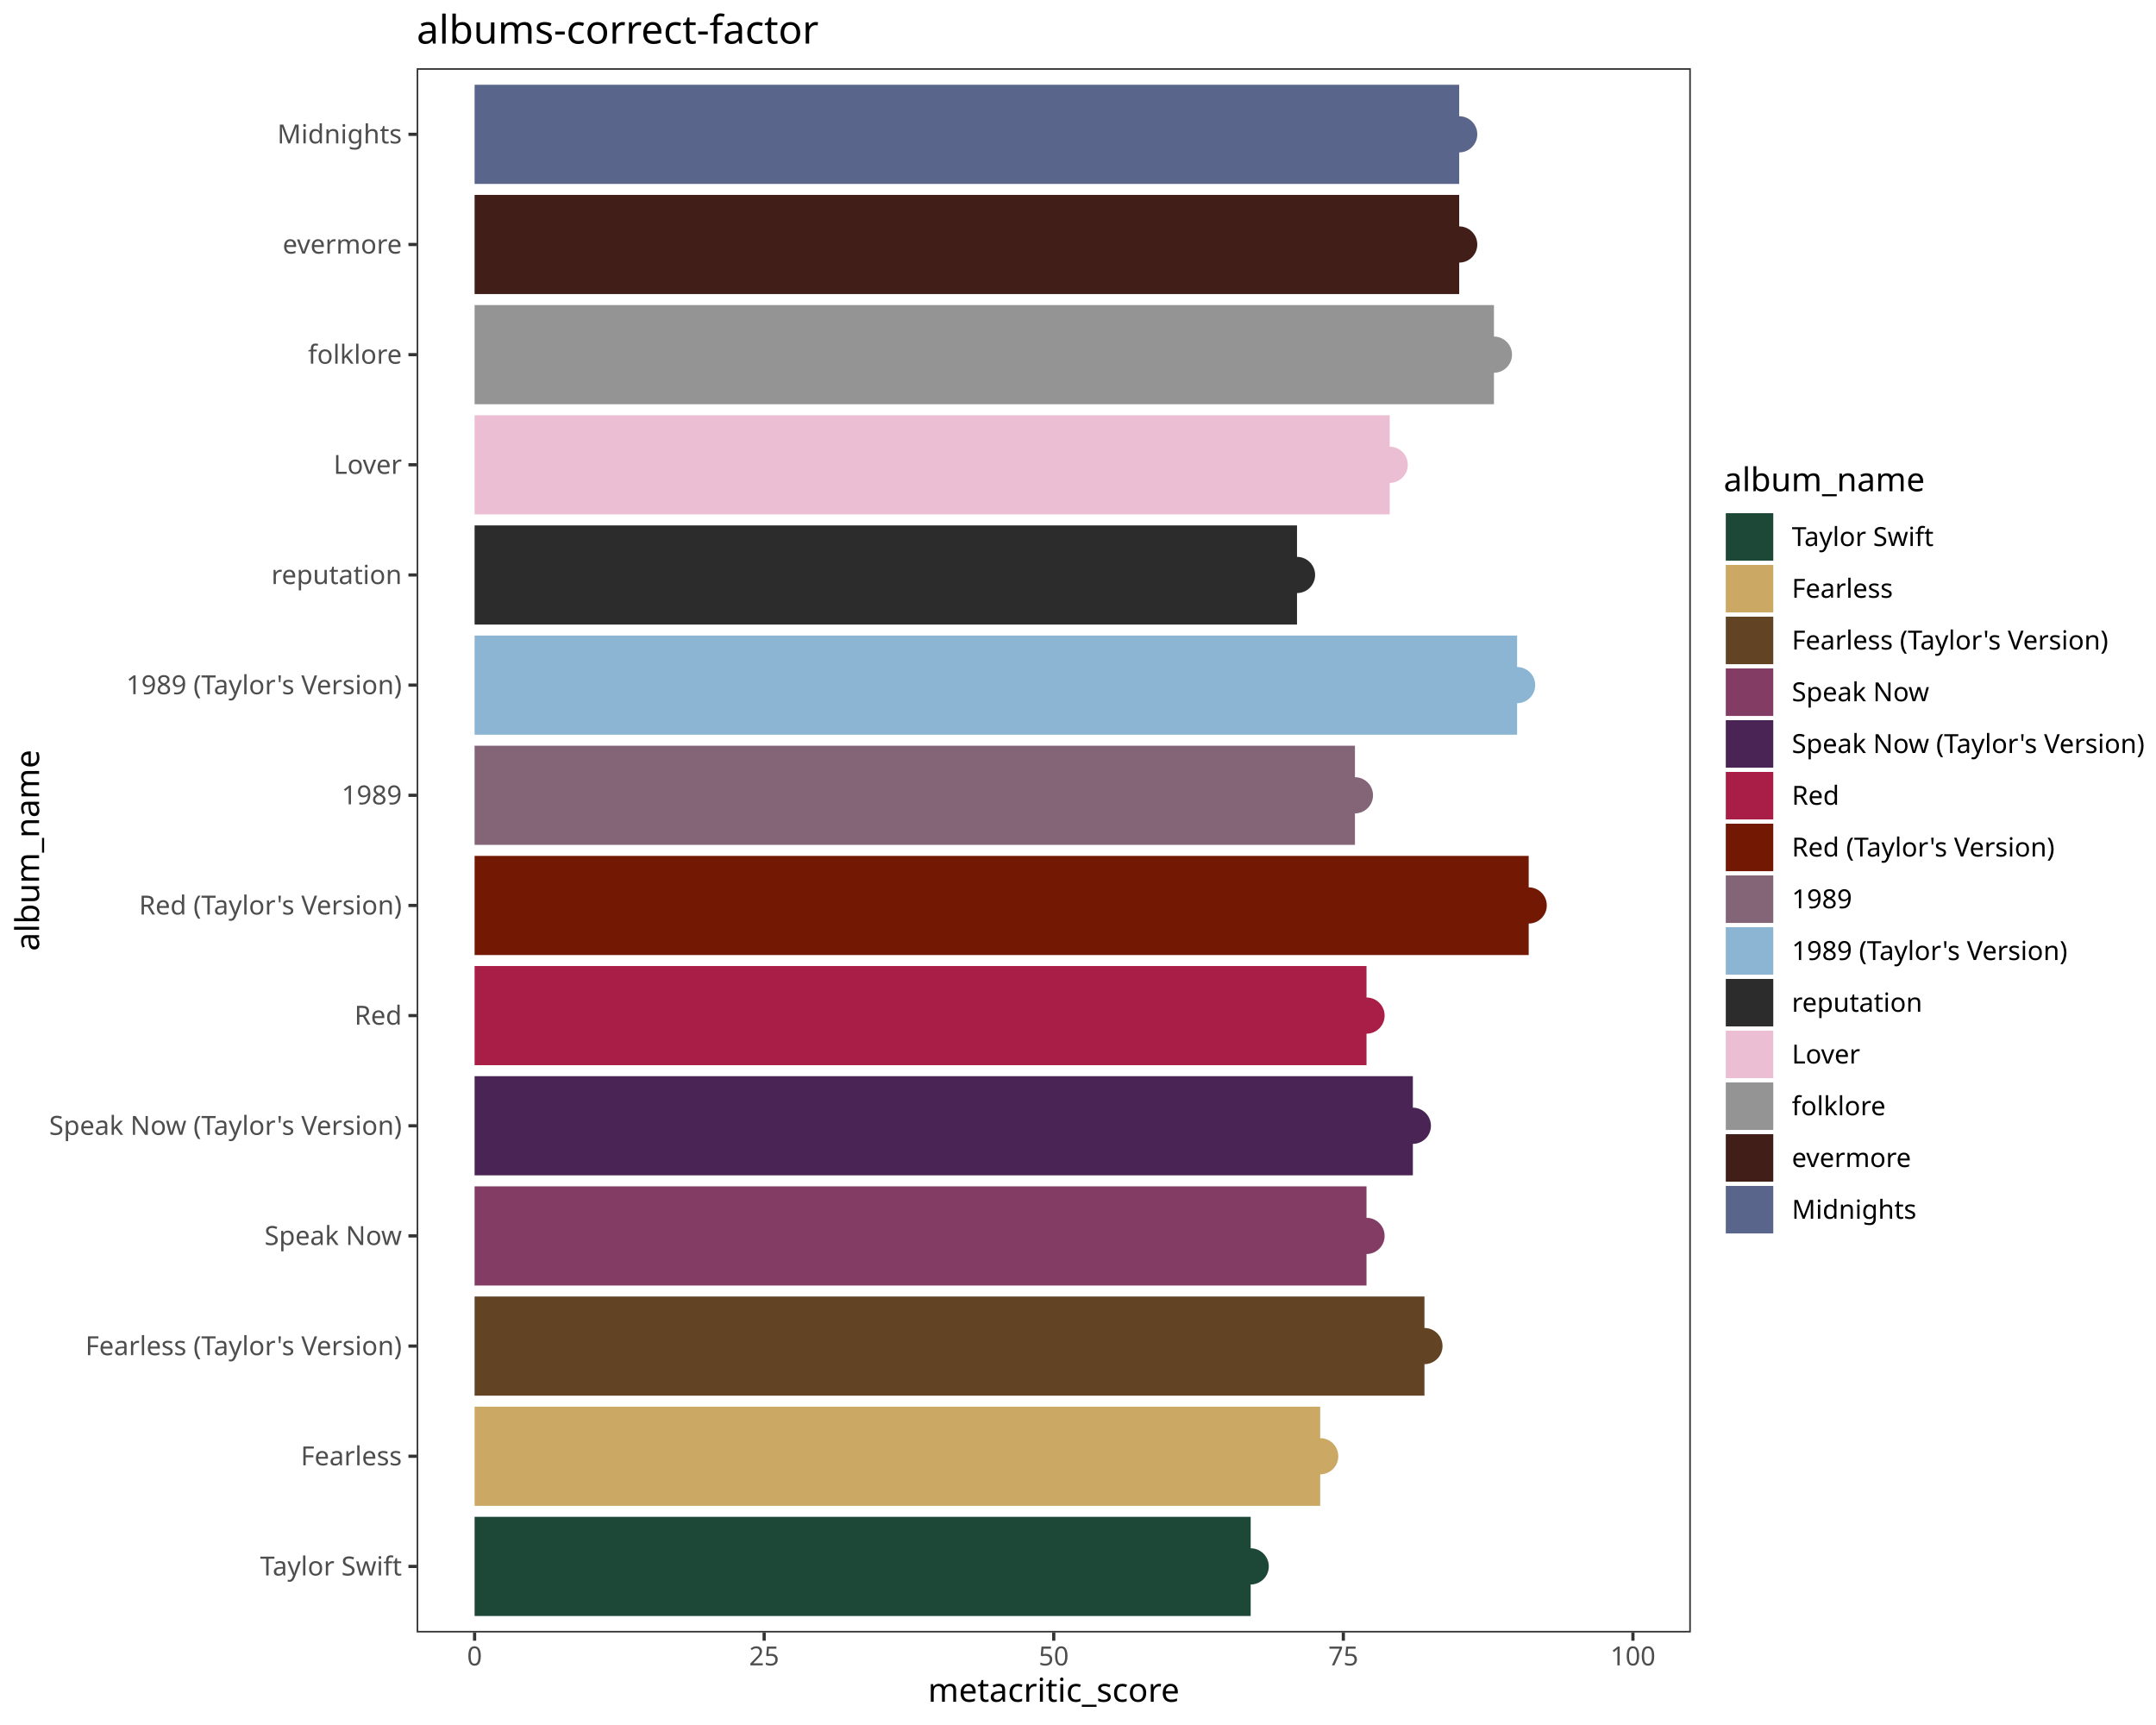
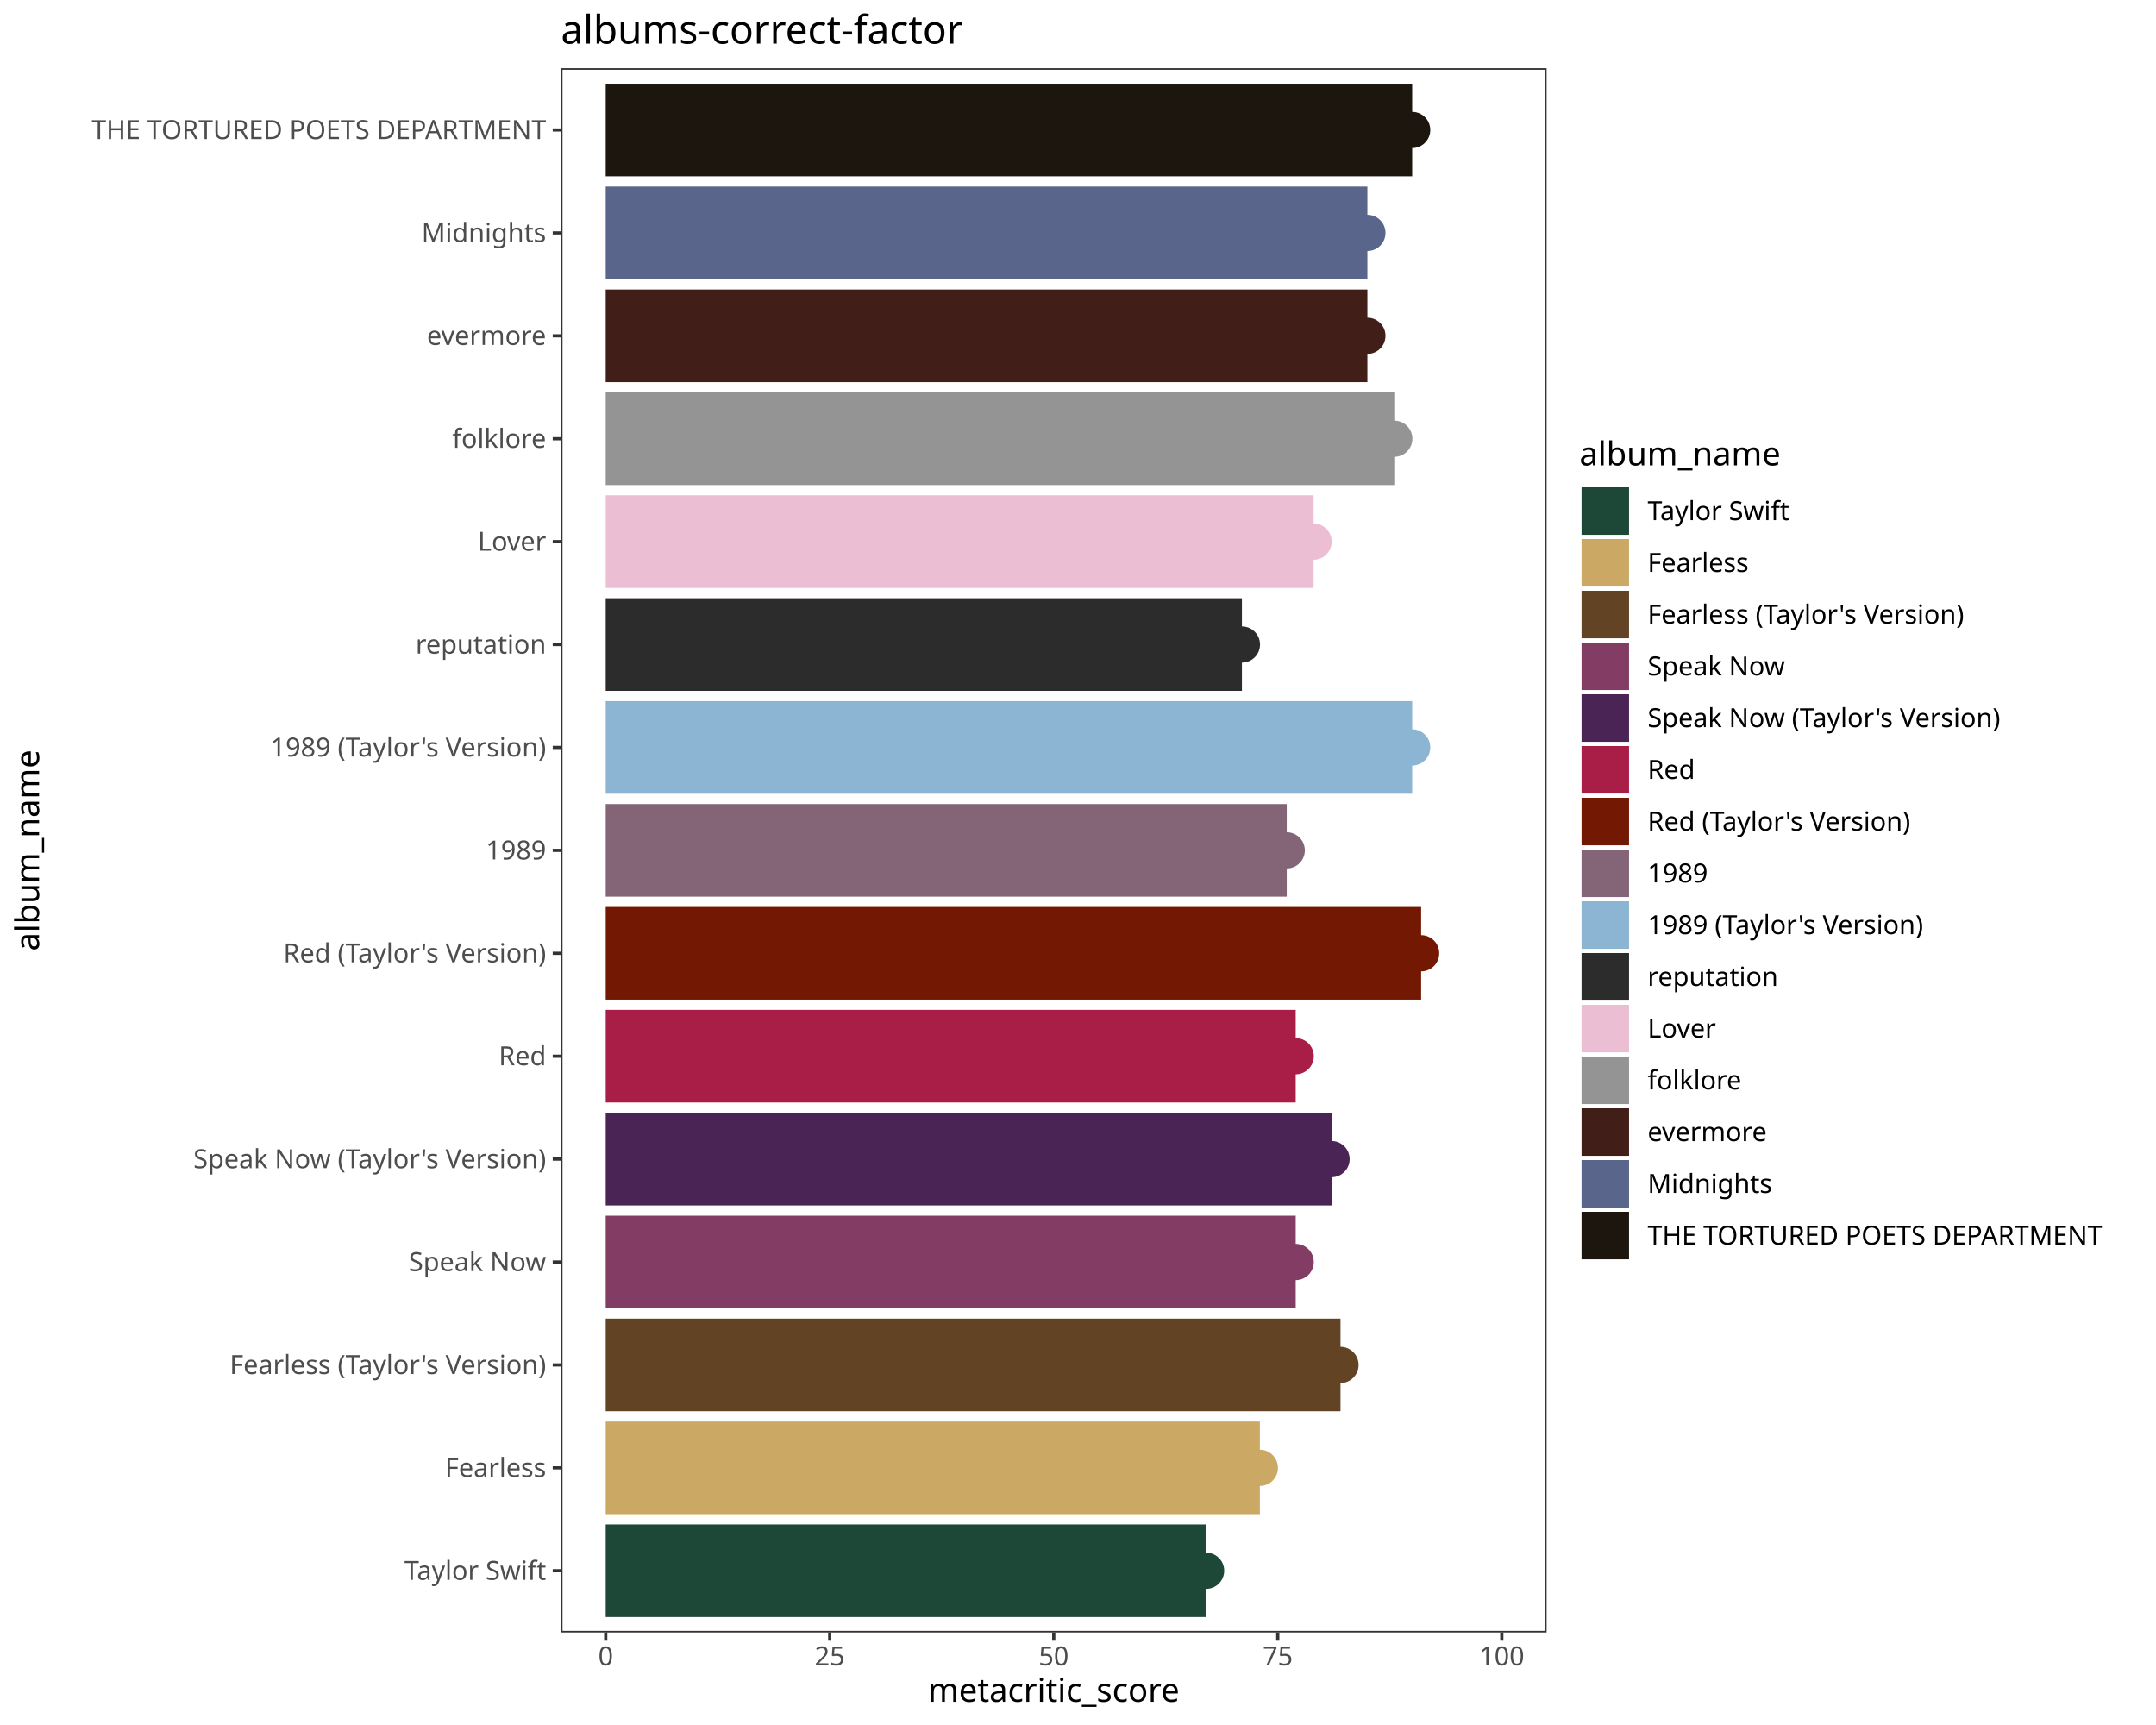
<svg xmlns="http://www.w3.org/2000/svg" class="svglite" data-engine-version="2.0" width="720.00pt" height="576.00pt" viewBox="0 0 720.00 576.00">
  <defs>
    <style type="text/css">
    .svglite line, .svglite polyline, .svglite polygon, .svglite path, .svglite rect, .svglite circle {
      fill: none;
      stroke: #000000;
      stroke-linecap: round;
      stroke-linejoin: round;
      stroke-miterlimit: 10.00;
    }
  </style>
  </defs>
  <rect width="100%" height="100%" style="stroke: none; fill: #FFFFFF;" />
  <defs>
    <clipPath id="cpMC4wMHw3MjAuMDB8MC4wMHw1NzYuMDA=">
      <rect x="0.00" y="0.00" width="720.00" height="576.00" />
    </clipPath>
  </defs>
  <g clip-path="url(#cpMC4wMHw3MjAuMDB8MC4wMHw1NzYuMDA=)">
    <rect x="0.00" y="0.00" width="720.00" height="576.00" style="stroke-width: 1.07; stroke: #FFFFFF; fill: #FFFFFF;" />
  </g>
  <defs>
-     <clipPath id="cpMTM5LjE0fDU2NC42NnwyMi43OHw1NDUuMTE=">
-       <rect x="139.14" y="22.78" width="425.52" height="522.33" />
+     <clipPath id="cpMTg3LjMyfDUxNi40OXwyMi43OHw1NDUuMTE=">
+       <rect x="187.32" y="22.78" width="329.17" height="522.33" />
    </clipPath>
  </defs>
-   <g clip-path="url(#cpMTM5LjE0fDU2NC42NnwyMi43OHw1NDUuMTE=)">
-     <rect x="139.14" y="22.78" width="425.52" height="522.33" style="stroke-width: 1.07; stroke: none; fill: #FFFFFF;" />
-     <rect x="158.49" y="506.49" width="259.18" height="33.11" style="stroke-width: 1.07; stroke: none; stroke-linecap: butt; stroke-linejoin: miter; fill: #1D4737;" />
-     <rect x="158.49" y="469.71" width="282.39" height="33.11" style="stroke-width: 1.07; stroke: none; stroke-linecap: butt; stroke-linejoin: miter; fill: #CBA863;" />
-     <rect x="158.49" y="396.14" width="297.86" height="33.11" style="stroke-width: 1.07; stroke: none; stroke-linecap: butt; stroke-linejoin: miter; fill: #833C63;" />
-     <rect x="158.49" y="322.57" width="297.86" height="33.11" style="stroke-width: 1.07; stroke: none; stroke-linecap: butt; stroke-linejoin: miter; fill: #A91E47;" />
-     <rect x="158.49" y="249.00" width="294.00" height="33.11" style="stroke-width: 1.07; stroke: none; stroke-linecap: butt; stroke-linejoin: miter; fill: #846578;" />
-     <rect x="158.49" y="175.44" width="274.65" height="33.11" style="stroke-width: 1.07; stroke: none; stroke-linecap: butt; stroke-linejoin: miter; fill: #2C2C2C;" />
-     <rect x="158.49" y="138.65" width="305.60" height="33.11" style="stroke-width: 1.07; stroke: none; stroke-linecap: butt; stroke-linejoin: miter; fill: #EBBED3;" />
-     <rect x="158.49" y="101.87" width="340.42" height="33.11" style="stroke-width: 1.07; stroke: none; stroke-linecap: butt; stroke-linejoin: miter; fill: #949494;" />
-     <rect x="158.49" y="65.08" width="328.81" height="33.11" style="stroke-width: 1.07; stroke: none; stroke-linecap: butt; stroke-linejoin: miter; fill: #421E18;" />
-     <rect x="158.49" y="432.92" width="317.21" height="33.11" style="stroke-width: 1.07; stroke: none; stroke-linecap: butt; stroke-linejoin: miter; fill: #624324;" />
-     <rect x="158.49" y="285.79" width="352.02" height="33.11" style="stroke-width: 1.07; stroke: none; stroke-linecap: butt; stroke-linejoin: miter; fill: #731803;" />
-     <rect x="158.49" y="28.30" width="328.81" height="33.11" style="stroke-width: 1.07; stroke: none; stroke-linecap: butt; stroke-linejoin: miter; fill: #5A658B;" />
-     <rect x="158.49" y="359.35" width="313.34" height="33.11" style="stroke-width: 1.07; stroke: none; stroke-linecap: butt; stroke-linejoin: miter; fill: #4A2454;" />
-     <rect x="158.49" y="212.22" width="348.15" height="33.11" style="stroke-width: 1.07; stroke: none; stroke-linecap: butt; stroke-linejoin: miter; fill: #8BB5D2;" />
-     <circle cx="417.67" cy="523.04" r="5.69" style="stroke-width: 0.71; stroke: #1D4737; fill: #1D4737;" />
-     <circle cx="440.88" cy="486.26" r="5.69" style="stroke-width: 0.71; stroke: #CBA863; fill: #CBA863;" />
-     <circle cx="456.35" cy="412.69" r="5.69" style="stroke-width: 0.71; stroke: #833C63; fill: #833C63;" />
-     <circle cx="456.35" cy="339.12" r="5.69" style="stroke-width: 0.71; stroke: #A91E47; fill: #A91E47;" />
-     <circle cx="452.48" cy="265.56" r="5.69" style="stroke-width: 0.71; stroke: #846578; fill: #846578;" />
-     <circle cx="433.14" cy="191.99" r="5.69" style="stroke-width: 0.71; stroke: #2C2C2C; fill: #2C2C2C;" />
-     <circle cx="464.09" cy="155.20" r="5.69" style="stroke-width: 0.71; stroke: #EBBED3; fill: #EBBED3;" />
-     <circle cx="498.90" cy="118.42" r="5.69" style="stroke-width: 0.71; stroke: #949494; fill: #949494;" />
-     <circle cx="487.30" cy="81.64" r="5.69" style="stroke-width: 0.71; stroke: #421E18; fill: #421E18;" />
-     <circle cx="475.69" cy="449.47" r="5.69" style="stroke-width: 0.71; stroke: #624324; fill: #624324;" />
-     <circle cx="510.51" cy="302.34" r="5.69" style="stroke-width: 0.71; stroke: #731803; fill: #731803;" />
-     <circle cx="487.30" cy="44.85" r="5.69" style="stroke-width: 0.71; stroke: #5A658B; fill: #5A658B;" />
-     <circle cx="471.82" cy="375.91" r="5.69" style="stroke-width: 0.71; stroke: #4A2454; fill: #4A2454;" />
-     <circle cx="506.64" cy="228.77" r="5.69" style="stroke-width: 0.71; stroke: #8BB5D2; fill: #8BB5D2;" />
-     <rect x="139.14" y="22.78" width="425.52" height="522.33" style="stroke-width: 1.07; stroke: #333333;" />
+   <g clip-path="url(#cpMTg3LjMyfDUxNi40OXwyMi43OHw1NDUuMTE=)">
+     <rect x="187.32" y="22.78" width="329.17" height="522.33" style="stroke-width: 1.07; stroke: none; fill: #FFFFFF;" />
+     <rect x="202.28" y="509.03" width="200.49" height="30.93" style="stroke-width: 1.07; stroke: none; stroke-linecap: butt; stroke-linejoin: miter; fill: #1D4737;" />
+     <rect x="202.28" y="474.67" width="218.45" height="30.93" style="stroke-width: 1.07; stroke: none; stroke-linecap: butt; stroke-linejoin: miter; fill: #CBA863;" />
+     <rect x="202.28" y="405.94" width="230.42" height="30.93" style="stroke-width: 1.07; stroke: none; stroke-linecap: butt; stroke-linejoin: miter; fill: #833C63;" />
+     <rect x="202.28" y="337.21" width="230.42" height="30.93" style="stroke-width: 1.07; stroke: none; stroke-linecap: butt; stroke-linejoin: miter; fill: #A91E47;" />
+     <rect x="202.28" y="268.48" width="227.43" height="30.93" style="stroke-width: 1.07; stroke: none; stroke-linecap: butt; stroke-linejoin: miter; fill: #846578;" />
+     <rect x="202.28" y="199.76" width="212.46" height="30.93" style="stroke-width: 1.07; stroke: none; stroke-linecap: butt; stroke-linejoin: miter; fill: #2C2C2C;" />
+     <rect x="202.28" y="165.39" width="236.40" height="30.93" style="stroke-width: 1.07; stroke: none; stroke-linecap: butt; stroke-linejoin: miter; fill: #EBBED3;" />
+     <rect x="202.28" y="131.03" width="263.34" height="30.93" style="stroke-width: 1.07; stroke: none; stroke-linecap: butt; stroke-linejoin: miter; fill: #949494;" />
+     <rect x="202.28" y="96.67" width="254.36" height="30.93" style="stroke-width: 1.07; stroke: none; stroke-linecap: butt; stroke-linejoin: miter; fill: #421E18;" />
+     <rect x="202.28" y="440.30" width="245.38" height="30.93" style="stroke-width: 1.07; stroke: none; stroke-linecap: butt; stroke-linejoin: miter; fill: #624324;" />
+     <rect x="202.28" y="302.85" width="272.31" height="30.93" style="stroke-width: 1.07; stroke: none; stroke-linecap: butt; stroke-linejoin: miter; fill: #731803;" />
+     <rect x="202.28" y="62.30" width="254.36" height="30.93" style="stroke-width: 1.07; stroke: none; stroke-linecap: butt; stroke-linejoin: miter; fill: #5A658B;" />
+     <rect x="202.28" y="371.58" width="242.39" height="30.93" style="stroke-width: 1.07; stroke: none; stroke-linecap: butt; stroke-linejoin: miter; fill: #4A2454;" />
+     <rect x="202.28" y="234.12" width="269.32" height="30.93" style="stroke-width: 1.07; stroke: none; stroke-linecap: butt; stroke-linejoin: miter; fill: #8BB5D2;" />
+     <rect x="202.28" y="27.94" width="269.32" height="30.93" style="stroke-width: 1.07; stroke: none; stroke-linecap: butt; stroke-linejoin: miter; fill: #1C160F;" />
+     <circle cx="402.78" cy="524.49" r="5.69" style="stroke-width: 0.71; stroke: #1D4737; fill: #1D4737;" />
+     <circle cx="420.73" cy="490.13" r="5.69" style="stroke-width: 0.71; stroke: #CBA863; fill: #CBA863;" />
+     <circle cx="432.70" cy="421.40" r="5.69" style="stroke-width: 0.71; stroke: #833C63; fill: #833C63;" />
+     <circle cx="432.70" cy="352.68" r="5.69" style="stroke-width: 0.71; stroke: #A91E47; fill: #A91E47;" />
+     <circle cx="429.71" cy="283.95" r="5.69" style="stroke-width: 0.71; stroke: #846578; fill: #846578;" />
+     <circle cx="414.74" cy="215.22" r="5.69" style="stroke-width: 0.71; stroke: #2C2C2C; fill: #2C2C2C;" />
+     <circle cx="438.68" cy="180.86" r="5.69" style="stroke-width: 0.71; stroke: #EBBED3; fill: #EBBED3;" />
+     <circle cx="465.62" cy="146.49" r="5.69" style="stroke-width: 0.71; stroke: #949494; fill: #949494;" />
+     <circle cx="456.64" cy="112.13" r="5.69" style="stroke-width: 0.71; stroke: #421E18; fill: #421E18;" />
+     <circle cx="447.66" cy="455.77" r="5.69" style="stroke-width: 0.71; stroke: #624324; fill: #624324;" />
+     <circle cx="474.59" cy="318.31" r="5.69" style="stroke-width: 0.71; stroke: #731803; fill: #731803;" />
+     <circle cx="456.64" cy="77.77" r="5.69" style="stroke-width: 0.71; stroke: #5A658B; fill: #5A658B;" />
+     <circle cx="444.67" cy="387.04" r="5.69" style="stroke-width: 0.71; stroke: #4A2454; fill: #4A2454;" />
+     <circle cx="471.60" cy="249.58" r="5.69" style="stroke-width: 0.71; stroke: #8BB5D2; fill: #8BB5D2;" />
+     <circle cx="471.60" cy="43.40" r="5.69" style="stroke-width: 0.71; stroke: #1C160F; fill: #1C160F;" />
+     <rect x="187.32" y="22.78" width="329.17" height="522.33" style="stroke-width: 1.07; stroke: #333333;" />
  </g>
  <g clip-path="url(#cpMC4wMHw3MjAuMDB8MC4wMHw1NzYuMDA=)">
-     <text x="134.21" y="526.07" text-anchor="end" style="font-size: 8.80px; fill: #4D4D4D; font-family: sans;" textLength="45.97px" lengthAdjust="spacingAndGlyphs">Taylor Swift</text>
-     <text x="134.21" y="489.29" text-anchor="end" style="font-size: 8.80px; fill: #4D4D4D; font-family: sans;" textLength="33.75px" lengthAdjust="spacingAndGlyphs">Fearless</text>
-     <text x="134.21" y="452.50" text-anchor="end" style="font-size: 8.80px; fill: #4D4D4D; font-family: sans;" textLength="104.88px" lengthAdjust="spacingAndGlyphs">Fearless (Taylor's Version)</text>
-     <text x="134.21" y="415.72" text-anchor="end" style="font-size: 8.80px; fill: #4D4D4D; font-family: sans;" textLength="45.01px" lengthAdjust="spacingAndGlyphs">Speak Now</text>
-     <text x="134.21" y="378.94" text-anchor="end" style="font-size: 8.80px; fill: #4D4D4D; font-family: sans;" textLength="116.14px" lengthAdjust="spacingAndGlyphs">Speak Now (Taylor's Version)</text>
-     <text x="134.21" y="342.15" text-anchor="end" style="font-size: 8.80px; fill: #4D4D4D; font-family: sans;" textLength="16.15px" lengthAdjust="spacingAndGlyphs">Red</text>
-     <text x="134.21" y="305.37" text-anchor="end" style="font-size: 8.80px; fill: #4D4D4D; font-family: sans;" textLength="87.27px" lengthAdjust="spacingAndGlyphs">Red (Taylor's Version)</text>
-     <text x="134.21" y="268.58" text-anchor="end" style="font-size: 8.80px; fill: #4D4D4D; font-family: sans;" textLength="19.58px" lengthAdjust="spacingAndGlyphs">1989</text>
-     <text x="134.21" y="231.80" text-anchor="end" style="font-size: 8.80px; fill: #4D4D4D; font-family: sans;" textLength="90.71px" lengthAdjust="spacingAndGlyphs">1989 (Taylor's Version)</text>
-     <text x="134.21" y="195.02" text-anchor="end" style="font-size: 8.80px; fill: #4D4D4D; font-family: sans;" textLength="39.14px" lengthAdjust="spacingAndGlyphs">reputation</text>
-     <text x="134.21" y="158.23" text-anchor="end" style="font-size: 8.80px; fill: #4D4D4D; font-family: sans;" textLength="22.02px" lengthAdjust="spacingAndGlyphs">Lover</text>
-     <text x="134.21" y="121.45" text-anchor="end" style="font-size: 8.80px; fill: #4D4D4D; font-family: sans;" textLength="28.37px" lengthAdjust="spacingAndGlyphs">folklore</text>
-     <text x="134.21" y="84.67" text-anchor="end" style="font-size: 8.80px; fill: #4D4D4D; font-family: sans;" textLength="37.18px" lengthAdjust="spacingAndGlyphs">evermore</text>
-     <text x="134.21" y="47.88" text-anchor="end" style="font-size: 8.80px; fill: #4D4D4D; font-family: sans;" textLength="37.67px" lengthAdjust="spacingAndGlyphs">Midnights</text>
-     <polyline points="136.40,523.04 139.14,523.04 " style="stroke-width: 1.07; stroke: #333333; stroke-linecap: butt;" />
-     <polyline points="136.40,486.26 139.14,486.26 " style="stroke-width: 1.07; stroke: #333333; stroke-linecap: butt;" />
-     <polyline points="136.40,449.47 139.14,449.47 " style="stroke-width: 1.07; stroke: #333333; stroke-linecap: butt;" />
-     <polyline points="136.40,412.69 139.14,412.69 " style="stroke-width: 1.07; stroke: #333333; stroke-linecap: butt;" />
-     <polyline points="136.40,375.91 139.14,375.91 " style="stroke-width: 1.07; stroke: #333333; stroke-linecap: butt;" />
-     <polyline points="136.40,339.12 139.14,339.12 " style="stroke-width: 1.07; stroke: #333333; stroke-linecap: butt;" />
-     <polyline points="136.40,302.34 139.14,302.34 " style="stroke-width: 1.07; stroke: #333333; stroke-linecap: butt;" />
-     <polyline points="136.40,265.56 139.14,265.56 " style="stroke-width: 1.07; stroke: #333333; stroke-linecap: butt;" />
-     <polyline points="136.40,228.77 139.14,228.77 " style="stroke-width: 1.07; stroke: #333333; stroke-linecap: butt;" />
-     <polyline points="136.40,191.99 139.14,191.99 " style="stroke-width: 1.07; stroke: #333333; stroke-linecap: butt;" />
-     <polyline points="136.40,155.20 139.14,155.20 " style="stroke-width: 1.07; stroke: #333333; stroke-linecap: butt;" />
-     <polyline points="136.40,118.42 139.14,118.42 " style="stroke-width: 1.07; stroke: #333333; stroke-linecap: butt;" />
-     <polyline points="136.40,81.64 139.14,81.64 " style="stroke-width: 1.07; stroke: #333333; stroke-linecap: butt;" />
-     <polyline points="136.40,44.85 139.14,44.85 " style="stroke-width: 1.07; stroke: #333333; stroke-linecap: butt;" />
-     <polyline points="158.49,547.85 158.49,545.11 " style="stroke-width: 1.07; stroke: #333333; stroke-linecap: butt;" />
-     <polyline points="255.19,547.85 255.19,545.11 " style="stroke-width: 1.07; stroke: #333333; stroke-linecap: butt;" />
+     <text x="182.39" y="527.52" text-anchor="end" style="font-size: 8.80px; fill: #4D4D4D; font-family: sans;" textLength="45.97px" lengthAdjust="spacingAndGlyphs">Taylor Swift</text>
+     <text x="182.39" y="493.16" text-anchor="end" style="font-size: 8.80px; fill: #4D4D4D; font-family: sans;" textLength="33.75px" lengthAdjust="spacingAndGlyphs">Fearless</text>
+     <text x="182.39" y="458.79" text-anchor="end" style="font-size: 8.80px; fill: #4D4D4D; font-family: sans;" textLength="104.88px" lengthAdjust="spacingAndGlyphs">Fearless (Taylor's Version)</text>
+     <text x="182.39" y="424.43" text-anchor="end" style="font-size: 8.80px; fill: #4D4D4D; font-family: sans;" textLength="45.01px" lengthAdjust="spacingAndGlyphs">Speak Now</text>
+     <text x="182.39" y="390.07" text-anchor="end" style="font-size: 8.80px; fill: #4D4D4D; font-family: sans;" textLength="116.14px" lengthAdjust="spacingAndGlyphs">Speak Now (Taylor's Version)</text>
+     <text x="182.39" y="355.70" text-anchor="end" style="font-size: 8.80px; fill: #4D4D4D; font-family: sans;" textLength="16.15px" lengthAdjust="spacingAndGlyphs">Red</text>
+     <text x="182.39" y="321.34" text-anchor="end" style="font-size: 8.80px; fill: #4D4D4D; font-family: sans;" textLength="87.27px" lengthAdjust="spacingAndGlyphs">Red (Taylor's Version)</text>
+     <text x="182.39" y="286.98" text-anchor="end" style="font-size: 8.80px; fill: #4D4D4D; font-family: sans;" textLength="19.58px" lengthAdjust="spacingAndGlyphs">1989</text>
+     <text x="182.39" y="252.61" text-anchor="end" style="font-size: 8.80px; fill: #4D4D4D; font-family: sans;" textLength="90.71px" lengthAdjust="spacingAndGlyphs">1989 (Taylor's Version)</text>
+     <text x="182.39" y="218.25" text-anchor="end" style="font-size: 8.80px; fill: #4D4D4D; font-family: sans;" textLength="39.14px" lengthAdjust="spacingAndGlyphs">reputation</text>
+     <text x="182.39" y="183.88" text-anchor="end" style="font-size: 8.80px; fill: #4D4D4D; font-family: sans;" textLength="22.02px" lengthAdjust="spacingAndGlyphs">Lover</text>
+     <text x="182.39" y="149.52" text-anchor="end" style="font-size: 8.80px; fill: #4D4D4D; font-family: sans;" textLength="28.37px" lengthAdjust="spacingAndGlyphs">folklore</text>
+     <text x="182.39" y="115.16" text-anchor="end" style="font-size: 8.80px; fill: #4D4D4D; font-family: sans;" textLength="37.18px" lengthAdjust="spacingAndGlyphs">evermore</text>
+     <text x="182.39" y="80.79" text-anchor="end" style="font-size: 8.80px; fill: #4D4D4D; font-family: sans;" textLength="37.67px" lengthAdjust="spacingAndGlyphs">Midnights</text>
+     <text x="182.39" y="46.43" text-anchor="end" style="font-size: 8.80px; fill: #4D4D4D; font-family: sans;" textLength="164.31px" lengthAdjust="spacingAndGlyphs">THE TORTURED POETS DEPARTMENT</text>
+     <polyline points="184.58,524.49 187.32,524.49 " style="stroke-width: 1.07; stroke: #333333; stroke-linecap: butt;" />
+     <polyline points="184.58,490.13 187.32,490.13 " style="stroke-width: 1.07; stroke: #333333; stroke-linecap: butt;" />
+     <polyline points="184.58,455.77 187.32,455.77 " style="stroke-width: 1.07; stroke: #333333; stroke-linecap: butt;" />
+     <polyline points="184.58,421.40 187.32,421.40 " style="stroke-width: 1.07; stroke: #333333; stroke-linecap: butt;" />
+     <polyline points="184.58,387.04 187.32,387.04 " style="stroke-width: 1.07; stroke: #333333; stroke-linecap: butt;" />
+     <polyline points="184.58,352.68 187.32,352.68 " style="stroke-width: 1.07; stroke: #333333; stroke-linecap: butt;" />
+     <polyline points="184.58,318.31 187.32,318.31 " style="stroke-width: 1.07; stroke: #333333; stroke-linecap: butt;" />
+     <polyline points="184.58,283.95 187.32,283.95 " style="stroke-width: 1.07; stroke: #333333; stroke-linecap: butt;" />
+     <polyline points="184.58,249.58 187.32,249.58 " style="stroke-width: 1.07; stroke: #333333; stroke-linecap: butt;" />
+     <polyline points="184.58,215.22 187.32,215.22 " style="stroke-width: 1.07; stroke: #333333; stroke-linecap: butt;" />
+     <polyline points="184.58,180.86 187.32,180.86 " style="stroke-width: 1.07; stroke: #333333; stroke-linecap: butt;" />
+     <polyline points="184.58,146.49 187.32,146.49 " style="stroke-width: 1.07; stroke: #333333; stroke-linecap: butt;" />
+     <polyline points="184.58,112.13 187.32,112.13 " style="stroke-width: 1.07; stroke: #333333; stroke-linecap: butt;" />
+     <polyline points="184.58,77.77 187.32,77.77 " style="stroke-width: 1.07; stroke: #333333; stroke-linecap: butt;" />
+     <polyline points="184.58,43.40 187.32,43.40 " style="stroke-width: 1.07; stroke: #333333; stroke-linecap: butt;" />
+     <polyline points="202.28,547.85 202.28,545.11 " style="stroke-width: 1.07; stroke: #333333; stroke-linecap: butt;" />
+     <polyline points="277.09,547.85 277.09,545.11 " style="stroke-width: 1.07; stroke: #333333; stroke-linecap: butt;" />
    <polyline points="351.90,547.85 351.90,545.11 " style="stroke-width: 1.07; stroke: #333333; stroke-linecap: butt;" />
-     <polyline points="448.61,547.85 448.61,545.11 " style="stroke-width: 1.07; stroke: #333333; stroke-linecap: butt;" />
-     <polyline points="545.32,547.85 545.32,545.11 " style="stroke-width: 1.07; stroke: #333333; stroke-linecap: butt;" />
-     <text x="158.49" y="556.10" text-anchor="middle" style="font-size: 8.80px; fill: #4D4D4D; font-family: sans;" textLength="4.89px" lengthAdjust="spacingAndGlyphs">0</text>
-     <text x="255.19" y="556.10" text-anchor="middle" style="font-size: 8.80px; fill: #4D4D4D; font-family: sans;" textLength="9.79px" lengthAdjust="spacingAndGlyphs">25</text>
+     <polyline points="426.71,547.85 426.71,545.11 " style="stroke-width: 1.07; stroke: #333333; stroke-linecap: butt;" />
+     <polyline points="501.53,547.85 501.53,545.11 " style="stroke-width: 1.07; stroke: #333333; stroke-linecap: butt;" />
+     <text x="202.28" y="556.10" text-anchor="middle" style="font-size: 8.80px; fill: #4D4D4D; font-family: sans;" textLength="4.89px" lengthAdjust="spacingAndGlyphs">0</text>
+     <text x="277.09" y="556.10" text-anchor="middle" style="font-size: 8.80px; fill: #4D4D4D; font-family: sans;" textLength="9.79px" lengthAdjust="spacingAndGlyphs">25</text>
    <text x="351.90" y="556.10" text-anchor="middle" style="font-size: 8.80px; fill: #4D4D4D; font-family: sans;" textLength="9.79px" lengthAdjust="spacingAndGlyphs">50</text>
-     <text x="448.61" y="556.10" text-anchor="middle" style="font-size: 8.80px; fill: #4D4D4D; font-family: sans;" textLength="9.79px" lengthAdjust="spacingAndGlyphs">75</text>
-     <text x="545.32" y="556.10" text-anchor="middle" style="font-size: 8.80px; fill: #4D4D4D; font-family: sans;" textLength="14.68px" lengthAdjust="spacingAndGlyphs">100</text>
+     <text x="426.71" y="556.10" text-anchor="middle" style="font-size: 8.80px; fill: #4D4D4D; font-family: sans;" textLength="9.79px" lengthAdjust="spacingAndGlyphs">75</text>
+     <text x="501.53" y="556.10" text-anchor="middle" style="font-size: 8.80px; fill: #4D4D4D; font-family: sans;" textLength="14.68px" lengthAdjust="spacingAndGlyphs">100</text>
    <text x="351.90" y="568.24" text-anchor="middle" style="font-size: 11.00px; font-family: sans;" textLength="80.10px" lengthAdjust="spacingAndGlyphs">metacritic_score</text>
    <text transform="translate(13.05,283.95) rotate(-90)" text-anchor="middle" style="font-size: 11.00px; font-family: sans;" textLength="63.60px" lengthAdjust="spacingAndGlyphs">album_name</text>
-     <rect x="575.62" y="155.32" width="138.90" height="257.25" style="stroke-width: 1.07; stroke: none; fill: #FFFFFF;" />
-     <text x="575.62" y="164.03" style="font-size: 11.00px; font-family: sans;" textLength="63.60px" lengthAdjust="spacingAndGlyphs">album_name</text>
-     <rect x="575.62" y="170.65" width="17.28" height="17.28" style="stroke-width: 1.07; stroke: none; fill: #FFFFFF;" />
-     <rect x="576.33" y="171.36" width="15.86" height="15.86" style="stroke-width: 1.07; stroke: none; stroke-linecap: butt; stroke-linejoin: miter; fill: #1D4737;" />
-     <circle cx="584.26" cy="179.29" r="5.69" style="stroke-width: 0.71; stroke: #1D4737; fill: #1D4737;" />
-     <rect x="575.62" y="187.93" width="17.28" height="17.28" style="stroke-width: 1.07; stroke: none; fill: #FFFFFF;" />
-     <rect x="576.33" y="188.64" width="15.86" height="15.86" style="stroke-width: 1.07; stroke: none; stroke-linecap: butt; stroke-linejoin: miter; fill: #CBA863;" />
-     <circle cx="584.26" cy="196.57" r="5.69" style="stroke-width: 0.71; stroke: #CBA863; fill: #CBA863;" />
-     <rect x="575.62" y="205.21" width="17.28" height="17.28" style="stroke-width: 1.07; stroke: none; fill: #FFFFFF;" />
-     <rect x="576.33" y="205.92" width="15.86" height="15.86" style="stroke-width: 1.07; stroke: none; stroke-linecap: butt; stroke-linejoin: miter; fill: #624324;" />
-     <circle cx="584.26" cy="213.85" r="5.69" style="stroke-width: 0.71; stroke: #624324; fill: #624324;" />
-     <rect x="575.62" y="222.49" width="17.28" height="17.28" style="stroke-width: 1.07; stroke: none; fill: #FFFFFF;" />
-     <rect x="576.33" y="223.20" width="15.86" height="15.86" style="stroke-width: 1.07; stroke: none; stroke-linecap: butt; stroke-linejoin: miter; fill: #833C63;" />
-     <circle cx="584.26" cy="231.13" r="5.69" style="stroke-width: 0.71; stroke: #833C63; fill: #833C63;" />
-     <rect x="575.62" y="239.77" width="17.28" height="17.28" style="stroke-width: 1.07; stroke: none; fill: #FFFFFF;" />
-     <rect x="576.33" y="240.48" width="15.86" height="15.86" style="stroke-width: 1.07; stroke: none; stroke-linecap: butt; stroke-linejoin: miter; fill: #4A2454;" />
-     <circle cx="584.26" cy="248.41" r="5.69" style="stroke-width: 0.71; stroke: #4A2454; fill: #4A2454;" />
-     <rect x="575.62" y="257.05" width="17.28" height="17.28" style="stroke-width: 1.07; stroke: none; fill: #FFFFFF;" />
-     <rect x="576.33" y="257.76" width="15.86" height="15.86" style="stroke-width: 1.07; stroke: none; stroke-linecap: butt; stroke-linejoin: miter; fill: #A91E47;" />
-     <circle cx="584.26" cy="265.69" r="5.69" style="stroke-width: 0.71; stroke: #A91E47; fill: #A91E47;" />
-     <rect x="575.62" y="274.33" width="17.28" height="17.28" style="stroke-width: 1.07; stroke: none; fill: #FFFFFF;" />
-     <rect x="576.33" y="275.04" width="15.86" height="15.86" style="stroke-width: 1.07; stroke: none; stroke-linecap: butt; stroke-linejoin: miter; fill: #731803;" />
-     <circle cx="584.26" cy="282.97" r="5.69" style="stroke-width: 0.71; stroke: #731803; fill: #731803;" />
-     <rect x="575.62" y="291.61" width="17.28" height="17.28" style="stroke-width: 1.07; stroke: none; fill: #FFFFFF;" />
-     <rect x="576.33" y="292.32" width="15.86" height="15.86" style="stroke-width: 1.07; stroke: none; stroke-linecap: butt; stroke-linejoin: miter; fill: #846578;" />
-     <circle cx="584.26" cy="300.25" r="5.69" style="stroke-width: 0.71; stroke: #846578; fill: #846578;" />
-     <rect x="575.62" y="308.89" width="17.28" height="17.28" style="stroke-width: 1.07; stroke: none; fill: #FFFFFF;" />
-     <rect x="576.33" y="309.60" width="15.86" height="15.86" style="stroke-width: 1.07; stroke: none; stroke-linecap: butt; stroke-linejoin: miter; fill: #8BB5D2;" />
-     <circle cx="584.26" cy="317.53" r="5.69" style="stroke-width: 0.71; stroke: #8BB5D2; fill: #8BB5D2;" />
-     <rect x="575.62" y="326.17" width="17.28" height="17.28" style="stroke-width: 1.07; stroke: none; fill: #FFFFFF;" />
-     <rect x="576.33" y="326.88" width="15.86" height="15.86" style="stroke-width: 1.07; stroke: none; stroke-linecap: butt; stroke-linejoin: miter; fill: #2C2C2C;" />
-     <circle cx="584.26" cy="334.81" r="5.69" style="stroke-width: 0.71; stroke: #2C2C2C; fill: #2C2C2C;" />
-     <rect x="575.62" y="343.45" width="17.28" height="17.28" style="stroke-width: 1.07; stroke: none; fill: #FFFFFF;" />
-     <rect x="576.33" y="344.16" width="15.86" height="15.86" style="stroke-width: 1.07; stroke: none; stroke-linecap: butt; stroke-linejoin: miter; fill: #EBBED3;" />
-     <circle cx="584.26" cy="352.09" r="5.69" style="stroke-width: 0.71; stroke: #EBBED3; fill: #EBBED3;" />
-     <rect x="575.62" y="360.73" width="17.28" height="17.28" style="stroke-width: 1.07; stroke: none; fill: #FFFFFF;" />
-     <rect x="576.33" y="361.44" width="15.86" height="15.86" style="stroke-width: 1.07; stroke: none; stroke-linecap: butt; stroke-linejoin: miter; fill: #949494;" />
-     <circle cx="584.26" cy="369.37" r="5.69" style="stroke-width: 0.71; stroke: #949494; fill: #949494;" />
-     <rect x="575.62" y="378.01" width="17.28" height="17.28" style="stroke-width: 1.07; stroke: none; fill: #FFFFFF;" />
-     <rect x="576.33" y="378.72" width="15.86" height="15.86" style="stroke-width: 1.07; stroke: none; stroke-linecap: butt; stroke-linejoin: miter; fill: #421E18;" />
-     <circle cx="584.26" cy="386.65" r="5.69" style="stroke-width: 0.71; stroke: #421E18; fill: #421E18;" />
-     <rect x="575.62" y="395.29" width="17.28" height="17.28" style="stroke-width: 1.07; stroke: none; fill: #FFFFFF;" />
-     <rect x="576.33" y="396.00" width="15.86" height="15.86" style="stroke-width: 1.07; stroke: none; stroke-linecap: butt; stroke-linejoin: miter; fill: #5A658B;" />
-     <circle cx="584.26" cy="403.93" r="5.69" style="stroke-width: 0.71; stroke: #5A658B; fill: #5A658B;" />
-     <text x="598.38" y="182.32" style="font-size: 8.80px; font-family: sans;" textLength="45.97px" lengthAdjust="spacingAndGlyphs">Taylor Swift</text>
-     <text x="598.38" y="199.60" style="font-size: 8.80px; font-family: sans;" textLength="33.75px" lengthAdjust="spacingAndGlyphs">Fearless</text>
-     <text x="598.38" y="216.88" style="font-size: 8.80px; font-family: sans;" textLength="104.88px" lengthAdjust="spacingAndGlyphs">Fearless (Taylor's Version)</text>
-     <text x="598.38" y="234.16" style="font-size: 8.80px; font-family: sans;" textLength="45.01px" lengthAdjust="spacingAndGlyphs">Speak Now</text>
-     <text x="598.38" y="251.44" style="font-size: 8.80px; font-family: sans;" textLength="116.14px" lengthAdjust="spacingAndGlyphs">Speak Now (Taylor's Version)</text>
-     <text x="598.38" y="268.72" style="font-size: 8.80px; font-family: sans;" textLength="16.15px" lengthAdjust="spacingAndGlyphs">Red</text>
-     <text x="598.38" y="286.00" style="font-size: 8.80px; font-family: sans;" textLength="87.27px" lengthAdjust="spacingAndGlyphs">Red (Taylor's Version)</text>
-     <text x="598.38" y="303.28" style="font-size: 8.80px; font-family: sans;" textLength="19.58px" lengthAdjust="spacingAndGlyphs">1989</text>
-     <text x="598.38" y="320.56" style="font-size: 8.80px; font-family: sans;" textLength="90.71px" lengthAdjust="spacingAndGlyphs">1989 (Taylor's Version)</text>
-     <text x="598.38" y="337.84" style="font-size: 8.80px; font-family: sans;" textLength="39.14px" lengthAdjust="spacingAndGlyphs">reputation</text>
-     <text x="598.38" y="355.12" style="font-size: 8.80px; font-family: sans;" textLength="22.02px" lengthAdjust="spacingAndGlyphs">Lover</text>
-     <text x="598.38" y="372.40" style="font-size: 8.80px; font-family: sans;" textLength="28.37px" lengthAdjust="spacingAndGlyphs">folklore</text>
-     <text x="598.38" y="389.68" style="font-size: 8.80px; font-family: sans;" textLength="37.18px" lengthAdjust="spacingAndGlyphs">evermore</text>
-     <text x="598.38" y="406.96" style="font-size: 8.80px; font-family: sans;" textLength="37.67px" lengthAdjust="spacingAndGlyphs">Midnights</text>
-     <text x="139.14" y="14.56" style="font-size: 13.20px; font-family: sans;" textLength="124.72px" lengthAdjust="spacingAndGlyphs">albums-correct-factor</text>
+     <rect x="527.45" y="146.68" width="187.07" height="274.53" style="stroke-width: 1.07; stroke: none; fill: #FFFFFF;" />
+     <text x="527.45" y="155.39" style="font-size: 11.00px; font-family: sans;" textLength="63.60px" lengthAdjust="spacingAndGlyphs">album_name</text>
+     <rect x="527.45" y="162.01" width="17.28" height="17.28" style="stroke-width: 1.07; stroke: none; fill: #FFFFFF;" />
+     <rect x="528.16" y="162.72" width="15.86" height="15.86" style="stroke-width: 1.07; stroke: none; stroke-linecap: butt; stroke-linejoin: miter; fill: #1D4737;" />
+     <circle cx="536.09" cy="170.65" r="5.69" style="stroke-width: 0.71; stroke: #1D4737; fill: #1D4737;" />
+     <rect x="527.45" y="179.29" width="17.28" height="17.28" style="stroke-width: 1.07; stroke: none; fill: #FFFFFF;" />
+     <rect x="528.16" y="180.00" width="15.86" height="15.86" style="stroke-width: 1.07; stroke: none; stroke-linecap: butt; stroke-linejoin: miter; fill: #CBA863;" />
+     <circle cx="536.09" cy="187.93" r="5.69" style="stroke-width: 0.71; stroke: #CBA863; fill: #CBA863;" />
+     <rect x="527.45" y="196.57" width="17.28" height="17.28" style="stroke-width: 1.07; stroke: none; fill: #FFFFFF;" />
+     <rect x="528.16" y="197.28" width="15.86" height="15.86" style="stroke-width: 1.07; stroke: none; stroke-linecap: butt; stroke-linejoin: miter; fill: #624324;" />
+     <circle cx="536.09" cy="205.21" r="5.69" style="stroke-width: 0.71; stroke: #624324; fill: #624324;" />
+     <rect x="527.45" y="213.85" width="17.28" height="17.28" style="stroke-width: 1.07; stroke: none; fill: #FFFFFF;" />
+     <rect x="528.16" y="214.56" width="15.86" height="15.86" style="stroke-width: 1.07; stroke: none; stroke-linecap: butt; stroke-linejoin: miter; fill: #833C63;" />
+     <circle cx="536.09" cy="222.49" r="5.69" style="stroke-width: 0.71; stroke: #833C63; fill: #833C63;" />
+     <rect x="527.45" y="231.13" width="17.28" height="17.28" style="stroke-width: 1.07; stroke: none; fill: #FFFFFF;" />
+     <rect x="528.16" y="231.84" width="15.86" height="15.86" style="stroke-width: 1.07; stroke: none; stroke-linecap: butt; stroke-linejoin: miter; fill: #4A2454;" />
+     <circle cx="536.09" cy="239.77" r="5.69" style="stroke-width: 0.71; stroke: #4A2454; fill: #4A2454;" />
+     <rect x="527.45" y="248.41" width="17.28" height="17.28" style="stroke-width: 1.07; stroke: none; fill: #FFFFFF;" />
+     <rect x="528.16" y="249.12" width="15.86" height="15.86" style="stroke-width: 1.07; stroke: none; stroke-linecap: butt; stroke-linejoin: miter; fill: #A91E47;" />
+     <circle cx="536.09" cy="257.05" r="5.69" style="stroke-width: 0.71; stroke: #A91E47; fill: #A91E47;" />
+     <rect x="527.45" y="265.69" width="17.28" height="17.28" style="stroke-width: 1.07; stroke: none; fill: #FFFFFF;" />
+     <rect x="528.16" y="266.40" width="15.86" height="15.86" style="stroke-width: 1.07; stroke: none; stroke-linecap: butt; stroke-linejoin: miter; fill: #731803;" />
+     <circle cx="536.09" cy="274.33" r="5.69" style="stroke-width: 0.71; stroke: #731803; fill: #731803;" />
+     <rect x="527.45" y="282.97" width="17.28" height="17.28" style="stroke-width: 1.07; stroke: none; fill: #FFFFFF;" />
+     <rect x="528.16" y="283.68" width="15.86" height="15.86" style="stroke-width: 1.07; stroke: none; stroke-linecap: butt; stroke-linejoin: miter; fill: #846578;" />
+     <circle cx="536.09" cy="291.61" r="5.69" style="stroke-width: 0.71; stroke: #846578; fill: #846578;" />
+     <rect x="527.45" y="300.25" width="17.28" height="17.28" style="stroke-width: 1.07; stroke: none; fill: #FFFFFF;" />
+     <rect x="528.16" y="300.96" width="15.86" height="15.86" style="stroke-width: 1.07; stroke: none; stroke-linecap: butt; stroke-linejoin: miter; fill: #8BB5D2;" />
+     <circle cx="536.09" cy="308.89" r="5.69" style="stroke-width: 0.71; stroke: #8BB5D2; fill: #8BB5D2;" />
+     <rect x="527.45" y="317.53" width="17.28" height="17.28" style="stroke-width: 1.07; stroke: none; fill: #FFFFFF;" />
+     <rect x="528.16" y="318.24" width="15.86" height="15.86" style="stroke-width: 1.07; stroke: none; stroke-linecap: butt; stroke-linejoin: miter; fill: #2C2C2C;" />
+     <circle cx="536.09" cy="326.17" r="5.69" style="stroke-width: 0.71; stroke: #2C2C2C; fill: #2C2C2C;" />
+     <rect x="527.45" y="334.81" width="17.28" height="17.28" style="stroke-width: 1.07; stroke: none; fill: #FFFFFF;" />
+     <rect x="528.16" y="335.52" width="15.86" height="15.86" style="stroke-width: 1.07; stroke: none; stroke-linecap: butt; stroke-linejoin: miter; fill: #EBBED3;" />
+     <circle cx="536.09" cy="343.45" r="5.69" style="stroke-width: 0.71; stroke: #EBBED3; fill: #EBBED3;" />
+     <rect x="527.45" y="352.09" width="17.28" height="17.28" style="stroke-width: 1.07; stroke: none; fill: #FFFFFF;" />
+     <rect x="528.16" y="352.80" width="15.86" height="15.86" style="stroke-width: 1.07; stroke: none; stroke-linecap: butt; stroke-linejoin: miter; fill: #949494;" />
+     <circle cx="536.09" cy="360.73" r="5.69" style="stroke-width: 0.71; stroke: #949494; fill: #949494;" />
+     <rect x="527.45" y="369.37" width="17.28" height="17.28" style="stroke-width: 1.07; stroke: none; fill: #FFFFFF;" />
+     <rect x="528.16" y="370.08" width="15.86" height="15.86" style="stroke-width: 1.07; stroke: none; stroke-linecap: butt; stroke-linejoin: miter; fill: #421E18;" />
+     <circle cx="536.09" cy="378.01" r="5.69" style="stroke-width: 0.71; stroke: #421E18; fill: #421E18;" />
+     <rect x="527.45" y="386.65" width="17.28" height="17.28" style="stroke-width: 1.07; stroke: none; fill: #FFFFFF;" />
+     <rect x="528.16" y="387.36" width="15.86" height="15.86" style="stroke-width: 1.07; stroke: none; stroke-linecap: butt; stroke-linejoin: miter; fill: #5A658B;" />
+     <circle cx="536.09" cy="395.29" r="5.69" style="stroke-width: 0.71; stroke: #5A658B; fill: #5A658B;" />
+     <rect x="527.45" y="403.93" width="17.28" height="17.28" style="stroke-width: 1.07; stroke: none; fill: #FFFFFF;" />
+     <rect x="528.16" y="404.64" width="15.86" height="15.86" style="stroke-width: 1.07; stroke: none; stroke-linecap: butt; stroke-linejoin: miter; fill: #1C160F;" />
+     <circle cx="536.09" cy="412.57" r="5.69" style="stroke-width: 0.71; stroke: #1C160F; fill: #1C160F;" />
+     <text x="550.21" y="173.68" style="font-size: 8.80px; font-family: sans;" textLength="45.97px" lengthAdjust="spacingAndGlyphs">Taylor Swift</text>
+     <text x="550.21" y="190.96" style="font-size: 8.80px; font-family: sans;" textLength="33.75px" lengthAdjust="spacingAndGlyphs">Fearless</text>
+     <text x="550.21" y="208.24" style="font-size: 8.80px; font-family: sans;" textLength="104.88px" lengthAdjust="spacingAndGlyphs">Fearless (Taylor's Version)</text>
+     <text x="550.21" y="225.52" style="font-size: 8.80px; font-family: sans;" textLength="45.01px" lengthAdjust="spacingAndGlyphs">Speak Now</text>
+     <text x="550.21" y="242.80" style="font-size: 8.80px; font-family: sans;" textLength="116.14px" lengthAdjust="spacingAndGlyphs">Speak Now (Taylor's Version)</text>
+     <text x="550.21" y="260.08" style="font-size: 8.80px; font-family: sans;" textLength="16.15px" lengthAdjust="spacingAndGlyphs">Red</text>
+     <text x="550.21" y="277.36" style="font-size: 8.80px; font-family: sans;" textLength="87.27px" lengthAdjust="spacingAndGlyphs">Red (Taylor's Version)</text>
+     <text x="550.21" y="294.64" style="font-size: 8.80px; font-family: sans;" textLength="19.58px" lengthAdjust="spacingAndGlyphs">1989</text>
+     <text x="550.21" y="311.92" style="font-size: 8.80px; font-family: sans;" textLength="90.71px" lengthAdjust="spacingAndGlyphs">1989 (Taylor's Version)</text>
+     <text x="550.21" y="329.20" style="font-size: 8.80px; font-family: sans;" textLength="39.14px" lengthAdjust="spacingAndGlyphs">reputation</text>
+     <text x="550.21" y="346.48" style="font-size: 8.80px; font-family: sans;" textLength="22.02px" lengthAdjust="spacingAndGlyphs">Lover</text>
+     <text x="550.21" y="363.76" style="font-size: 8.80px; font-family: sans;" textLength="28.37px" lengthAdjust="spacingAndGlyphs">folklore</text>
+     <text x="550.21" y="381.04" style="font-size: 8.80px; font-family: sans;" textLength="37.18px" lengthAdjust="spacingAndGlyphs">evermore</text>
+     <text x="550.21" y="398.32" style="font-size: 8.80px; font-family: sans;" textLength="37.67px" lengthAdjust="spacingAndGlyphs">Midnights</text>
+     <text x="550.21" y="415.60" style="font-size: 8.80px; font-family: sans;" textLength="164.31px" lengthAdjust="spacingAndGlyphs">THE TORTURED POETS DEPARTMENT</text>
+     <text x="187.32" y="14.56" style="font-size: 13.20px; font-family: sans;" textLength="124.72px" lengthAdjust="spacingAndGlyphs">albums-correct-factor</text>
  </g>
</svg>
